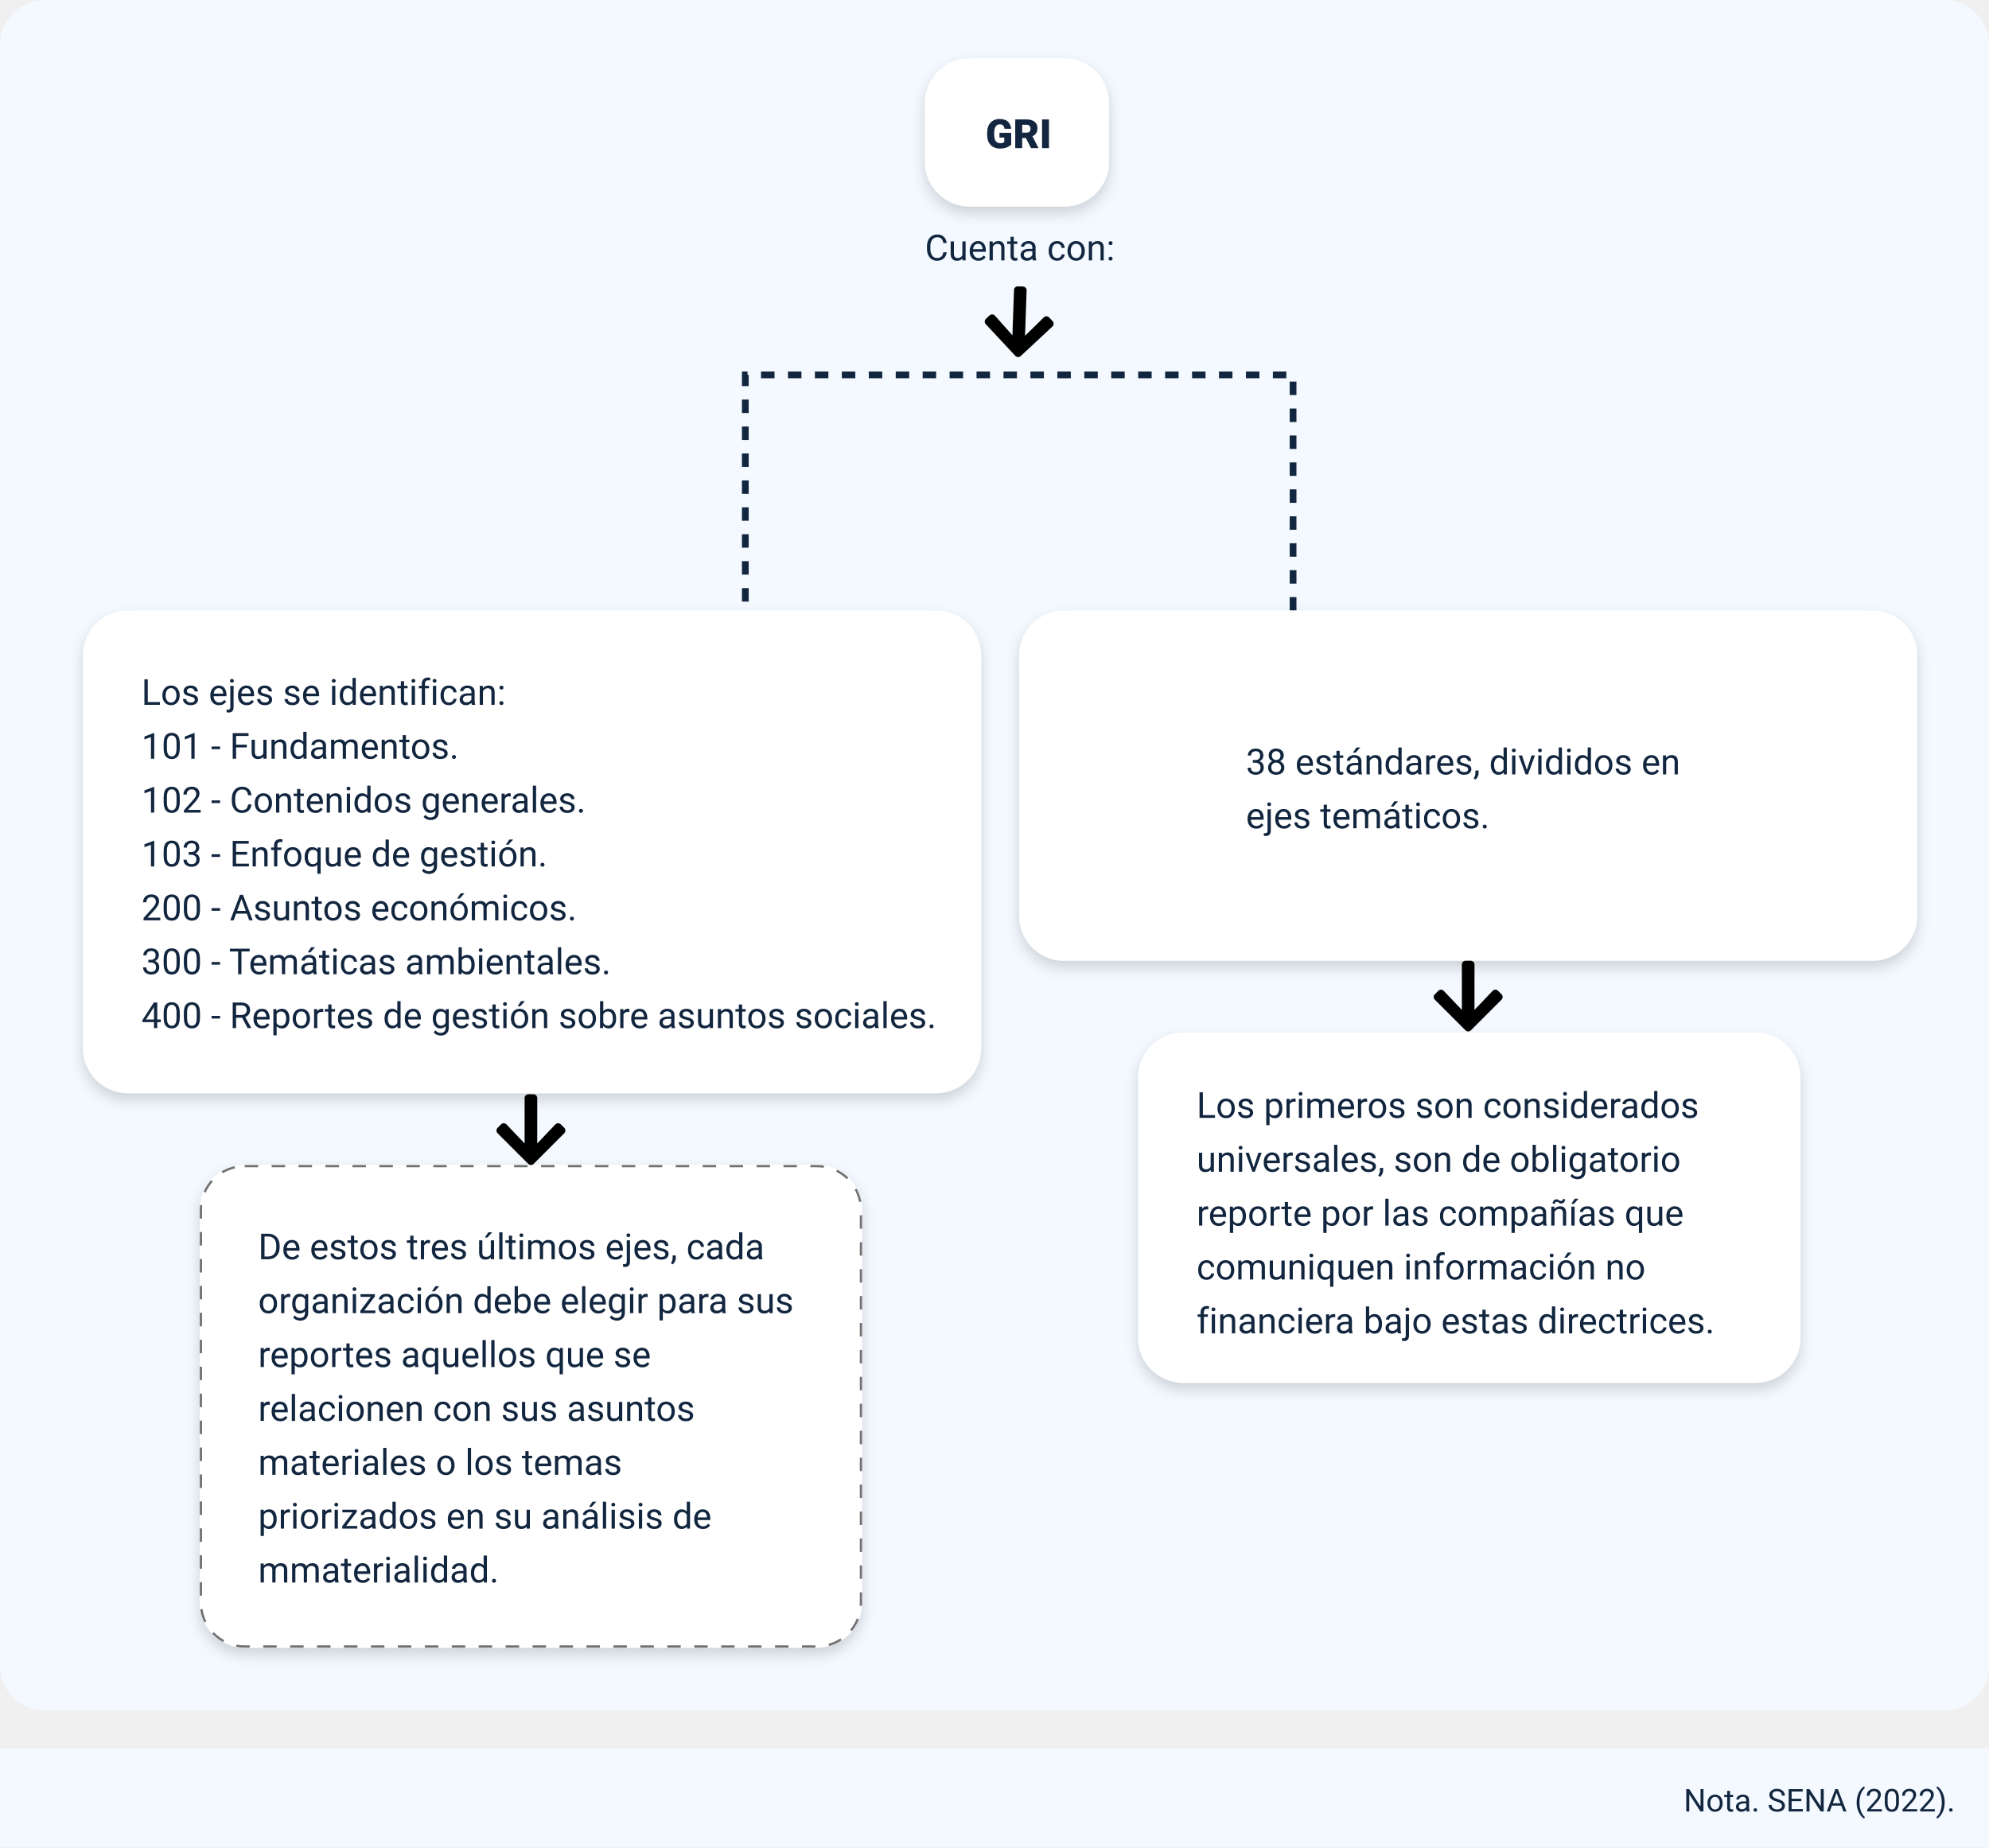
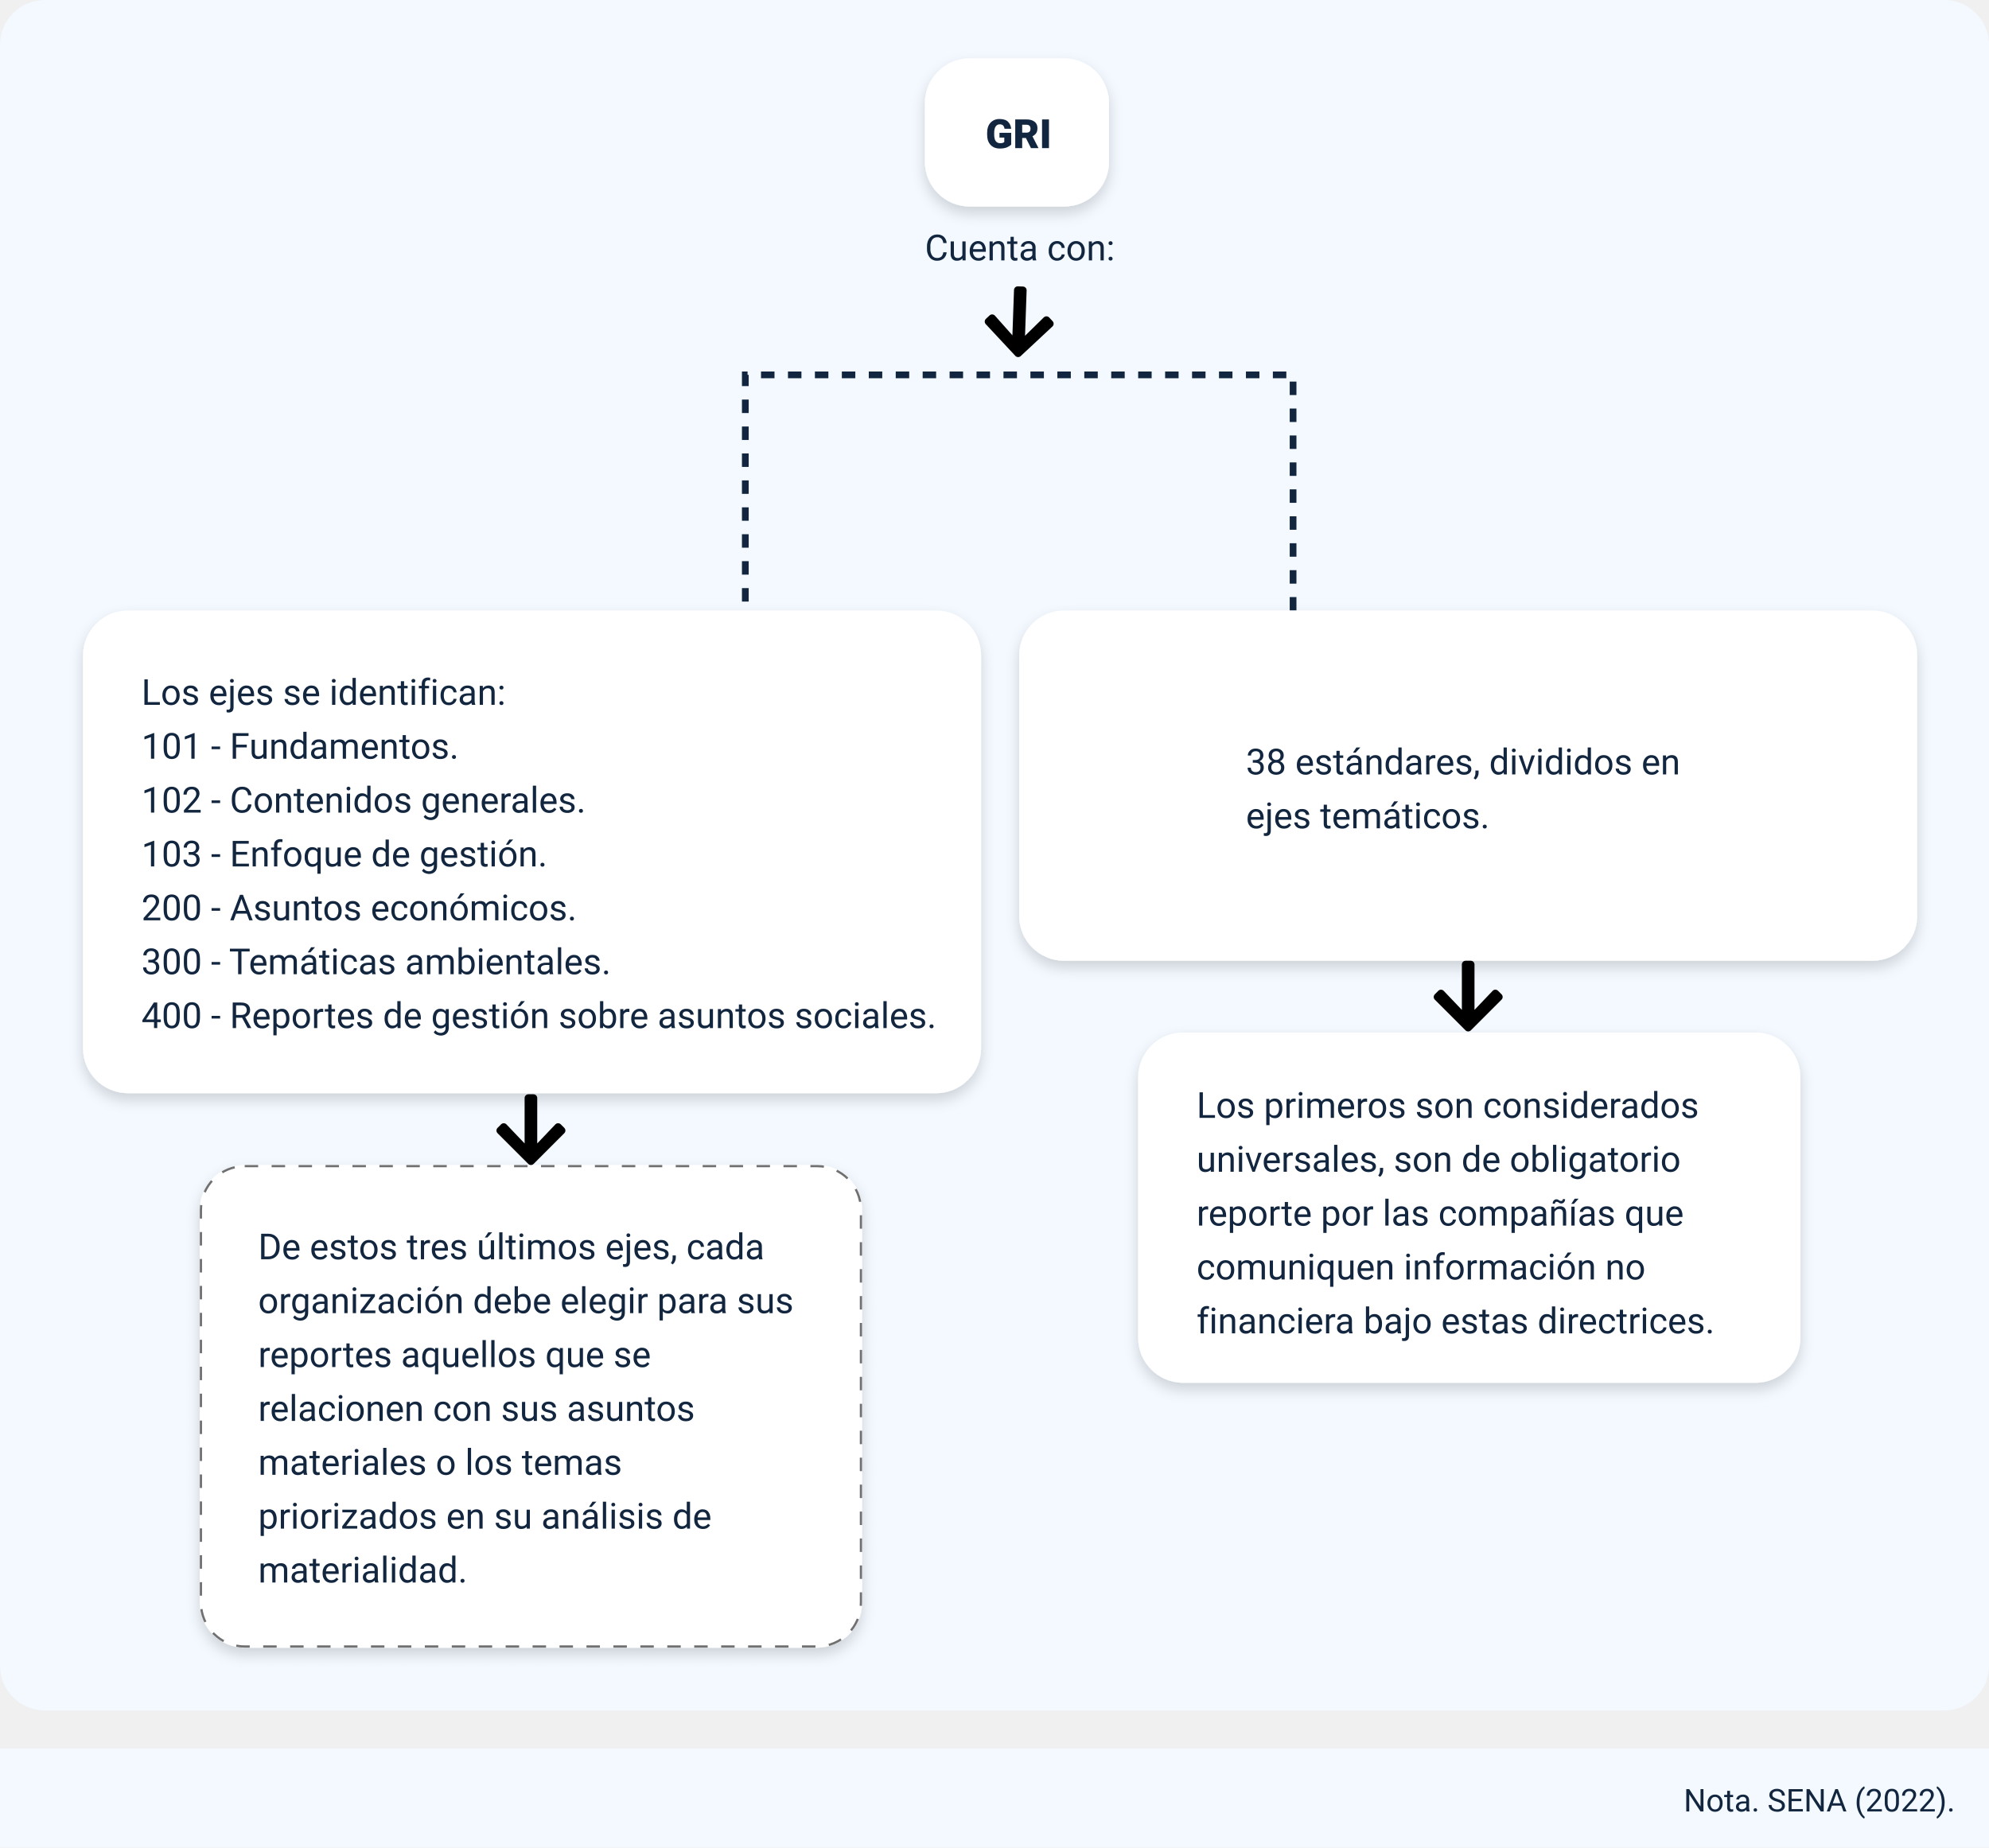
<svg xmlns="http://www.w3.org/2000/svg" width="886" height="823" viewBox="0 0 886 823">
  <defs>
    <filter id="Rectángulo_39253" x="403" y="20" width="100" height="84" filterUnits="userSpaceOnUse">
      <feOffset dy="3" input="SourceAlpha" />
      <feGaussianBlur stdDeviation="3" result="blur" />
      <feFlood flood-opacity="0.161" />
      <feComposite operator="in" in2="blur" />
      <feComposite in="SourceGraphic" />
    </filter>
    <filter id="Rectángulo_39249" x="498" y="454" width="313" height="174" filterUnits="userSpaceOnUse">
      <feOffset dy="3" input="SourceAlpha" />
      <feGaussianBlur stdDeviation="3" result="blur-2" />
      <feFlood flood-opacity="0.161" />
      <feComposite operator="in" in2="blur-2" />
      <feComposite in="SourceGraphic" />
    </filter>
    <filter id="Rectángulo_39252" x="445" y="266" width="418" height="174" filterUnits="userSpaceOnUse">
      <feOffset dy="3" input="SourceAlpha" />
      <feGaussianBlur stdDeviation="3" result="blur-3" />
      <feFlood flood-opacity="0.161" />
      <feComposite operator="in" in2="blur-3" />
      <feComposite in="SourceGraphic" />
    </filter>
    <filter id="Rectángulo_39250" x="80" y="513" width="313" height="233" filterUnits="userSpaceOnUse">
      <feOffset dy="3" input="SourceAlpha" />
      <feGaussianBlur stdDeviation="3" result="blur-4" />
      <feFlood flood-opacity="0.161" />
      <feComposite operator="in" in2="blur-4" />
      <feComposite in="SourceGraphic" />
    </filter>
    <filter id="Rectángulo_39251" x="28" y="266" width="418" height="233" filterUnits="userSpaceOnUse">
      <feOffset dy="3" input="SourceAlpha" />
      <feGaussianBlur stdDeviation="3" result="blur-5" />
      <feFlood flood-opacity="0.161" />
      <feComposite operator="in" in2="blur-5" />
      <feComposite in="SourceGraphic" />
    </filter>
  </defs>
  <g id="Grupo_850461" data-name="Grupo 850461" transform="translate(-285 -7111)">
    <path id="Trazado_588628" data-name="Trazado 588628" d="M20,0H866a20,20,0,0,1,20,20V742a20,20,0,0,1-20,20H20A20,20,0,0,1,0,742V20A20,20,0,0,1,20,0Z" transform="translate(285 7111)" fill="#f3f9ff" />
    <g id="Grupo_850365" data-name="Grupo 850365" transform="translate(375 149)">
      <g transform="matrix(1, 0, 0, 1, -90, 6962)" filter="url(#Rectángulo_39253)">
        <rect id="Rectángulo_39253-2" data-name="Rectángulo 39253" width="82" height="66" rx="20" transform="translate(412 26)" fill="#fff" />
      </g>
      <text id="GRI" transform="translate(349 7028)" fill="#12263f" font-size="18" font-family="Roboto-Black, Roboto" font-weight="800">
        <tspan x="0" y="0">GRI</tspan>
      </text>
    </g>
    <path id="Trazado_586787" data-name="Trazado 586787" d="M-7816.333-4814.667h-105v244h105" transform="translate(-3953.666 15199.334) rotate(90)" fill="none" stroke="#12263f" stroke-width="3" stroke-dasharray="6" />
    <g id="Grupo_850459" data-name="Grupo 850459" transform="translate(-101 -89)">
      <g transform="matrix(1, 0, 0, 1, 386, 7200)" filter="url(#Rectángulo_39249)">
        <rect id="Rectángulo_39249-2" data-name="Rectángulo 39249" width="295" height="156" rx="20" transform="translate(507 460)" fill="#fff" />
      </g>
      <text id="Los_primeros_son_considerados_universales_son_de_obligatorio_reporte_por_las_compañías_que_comuniquen_información_no_financiera_bajo_estas_directrices." data-name="Los primeros son considerados universales, son de obligatorio reporte por las compañías que comuniquen información no financiera bajo estas directrices." transform="translate(919 7681)" fill="#12263f" font-size="16" font-family="Roboto-Regular, Roboto">
        <tspan x="0" y="17">Los primeros son considerados </tspan>
        <tspan x="0" y="41">universales, son de obligatorio </tspan>
        <tspan x="0" y="65">reporte por las compañías que </tspan>
        <tspan x="0" y="89">comuniquen información no </tspan>
        <tspan x="0" y="113">financiera bajo estas directrices.</tspan>
      </text>
    </g>
    <g id="Grupo_850460" data-name="Grupo 850460" transform="translate(-68 -3)">
      <g transform="matrix(1, 0, 0, 1, 353, 7114)" filter="url(#Rectángulo_39252)">
        <rect id="Rectángulo_39252-2" data-name="Rectángulo 39252" width="400" height="156" rx="20" transform="translate(454 272)" fill="#fff" />
      </g>
      <text id="_38_estándares_divididos_en_ejes_temáticos." data-name="38 estándares, divididos en ejes temáticos." transform="translate(908 7442)" fill="#12263f" font-size="16" font-family="Roboto-Regular, Roboto">
        <tspan x="0" y="17">38 estándares, divididos en </tspan>
        <tspan x="0" y="41">ejes temáticos.</tspan>
      </text>
    </g>
    <path id="Icon_awesome-arrow-right" data-name="Icon awesome-arrow-right" d="M13.395,4.7l1.561-1.561a1.681,1.681,0,0,1,2.384,0L31.008,16.8a1.681,1.681,0,0,1,0,2.384L17.339,32.857a1.681,1.681,0,0,1-2.384,0L13.395,31.3a1.689,1.689,0,0,1,.028-2.412L21.9,20.813H1.688A1.683,1.683,0,0,1,0,19.125v-2.25a1.683,1.683,0,0,1,1.688-1.687H21.9L13.423,7.116A1.677,1.677,0,0,1,13.395,4.7Z" transform="translate(957 7539) rotate(90)" />
    <path id="Icon_awesome-arrow-right-2" data-name="Icon awesome-arrow-right" d="M13.395,4.7l1.561-1.561a1.681,1.681,0,0,1,2.384,0L31.008,16.8a1.681,1.681,0,0,1,0,2.384L17.339,32.857a1.681,1.681,0,0,1-2.384,0L13.395,31.3a1.689,1.689,0,0,1,.028-2.412L21.9,20.813H1.688A1.683,1.683,0,0,1,0,19.125v-2.25a1.683,1.683,0,0,1,1.688-1.687H21.9L13.423,7.116A1.677,1.677,0,0,1,13.395,4.7Z" transform="matrix(-0.035, 0.999, -0.999, -0.035, 757.539, 7239.239)" />
    <path id="Trazado_588629" data-name="Trazado 588629" d="M9.688-3.609A4.185,4.185,0,0,1,8.355-.824a4.365,4.365,0,0,1-2.98.98,4.008,4.008,0,0,1-3.23-1.445A5.815,5.815,0,0,1,.93-5.156V-6.25A6.481,6.481,0,0,1,1.5-9.039,4.231,4.231,0,0,1,3.1-10.887a4.47,4.47,0,0,1,2.406-.645A4.11,4.11,0,0,1,8.414-10.52a4.235,4.235,0,0,1,1.273,2.8H8.18a3.268,3.268,0,0,0-.848-1.975A2.565,2.565,0,0,0,5.508-10.3,2.684,2.684,0,0,0,3.254-9.241a4.882,4.882,0,0,0-.816,3.026v1.1a5.018,5.018,0,0,0,.773,2.948A2.5,2.5,0,0,0,5.375-1.07a2.887,2.887,0,0,0,1.918-.566A3.143,3.143,0,0,0,8.18-3.609ZM16.727-.836A3.07,3.07,0,0,1,14.25.156a2.628,2.628,0,0,1-2.059-.785,3.4,3.4,0,0,1-.715-2.324v-5.5h1.445v5.461q0,1.922,1.563,1.922a2.163,2.163,0,0,0,2.2-1.234V-8.453h1.445V0H16.758Zm7.109.992a3.693,3.693,0,0,1-2.8-1.129,4.19,4.19,0,0,1-1.078-3.02v-.266a5.073,5.073,0,0,1,.48-2.246,3.748,3.748,0,0,1,1.344-1.547,3.378,3.378,0,0,1,1.871-.559,3.166,3.166,0,0,1,2.563,1.086,4.7,4.7,0,0,1,.914,3.109v.6H21.406a3,3,0,0,0,.73,2.02,2.3,2.3,0,0,0,1.777.77,2.517,2.517,0,0,0,1.3-.312,3.259,3.259,0,0,0,.93-.828l.883.688A3.55,3.55,0,0,1,23.836.156Zm-.18-7.578a1.928,1.928,0,0,0-1.469.637A3.1,3.1,0,0,0,21.453-5h4.234v-.109a2.753,2.753,0,0,0-.594-1.707A1.815,1.815,0,0,0,23.656-7.422Zm6.516-1.031.047,1.063A3.08,3.08,0,0,1,32.75-8.609q2.68,0,2.7,3.023V0H34.008V-5.594a1.946,1.946,0,0,0-.418-1.352,1.675,1.675,0,0,0-1.277-.437,2.086,2.086,0,0,0-1.234.375,2.546,2.546,0,0,0-.828.984V0H28.8V-8.453ZM39.594-10.5v2.047h1.578v1.117H39.594v5.249a1.173,1.173,0,0,0,.211.763.888.888,0,0,0,.719.254,3.5,3.5,0,0,0,.688-.094V0A4.215,4.215,0,0,1,40.1.156,1.8,1.8,0,0,1,38.641-.43a2.517,2.517,0,0,1-.492-1.664V-7.336H36.609V-8.453h1.539V-10.5ZM48.078,0a3.036,3.036,0,0,1-.2-.891A3.225,3.225,0,0,1,45.469.156a2.984,2.984,0,0,1-2.051-.707,2.287,2.287,0,0,1-.8-1.793,2.39,2.39,0,0,1,1-2.051,4.733,4.733,0,0,1,2.824-.73h1.406v-.664A1.623,1.623,0,0,0,47.4-7a1.821,1.821,0,0,0-1.336-.449,2.107,2.107,0,0,0-1.3.391,1.151,1.151,0,0,0-.523.945H42.789a2,2,0,0,1,.449-1.223,3.066,3.066,0,0,1,1.219-.934,4.1,4.1,0,0,1,1.691-.344,3.342,3.342,0,0,1,2.289.73A2.635,2.635,0,0,1,49.3-5.867v3.891a4.757,4.757,0,0,0,.3,1.852V0Zm-2.4-1.1a2.54,2.54,0,0,0,1.289-.352,2.127,2.127,0,0,0,.883-.914V-4.1H46.719q-2.656,0-2.656,1.555a1.316,1.316,0,0,0,.453,1.063A1.742,1.742,0,0,0,45.68-1.1Zm13.234.078a2.082,2.082,0,0,0,1.352-.469,1.649,1.649,0,0,0,.641-1.172h1.367a2.621,2.621,0,0,1-.5,1.383,3.293,3.293,0,0,1-1.23,1.047,3.55,3.55,0,0,1-1.629.391A3.482,3.482,0,0,1,56.168-1a4.59,4.59,0,0,1-1.02-3.152v-.242a5.089,5.089,0,0,1,.453-2.2,3.451,3.451,0,0,1,1.3-1.492,3.7,3.7,0,0,1,2-.531,3.39,3.39,0,0,1,2.363.852,3.043,3.043,0,0,1,1,2.211H60.906a1.992,1.992,0,0,0-.621-1.348,1.932,1.932,0,0,0-1.379-.527,2.023,2.023,0,0,0-1.707.793,3.724,3.724,0,0,0-.605,2.293v.273a3.65,3.65,0,0,0,.6,2.25A2.033,2.033,0,0,0,58.914-1.023Zm4.6-3.281A4.993,4.993,0,0,1,64-6.539,3.643,3.643,0,0,1,65.363-8.07a3.7,3.7,0,0,1,1.988-.539,3.565,3.565,0,0,1,2.793,1.2,4.6,4.6,0,0,1,1.066,3.18v.1a5.036,5.036,0,0,1-.473,2.215A3.589,3.589,0,0,1,69.387-.391a3.743,3.743,0,0,1-2.02.547,3.556,3.556,0,0,1-2.785-1.2A4.575,4.575,0,0,1,63.516-4.2Zm1.453.172a3.616,3.616,0,0,0,.652,2.258,2.088,2.088,0,0,0,1.746.852,2.075,2.075,0,0,0,1.75-.863A3.955,3.955,0,0,0,69.766-4.3a3.61,3.61,0,0,0-.66-2.254,2.1,2.1,0,0,0-1.754-.863,2.075,2.075,0,0,0-1.727.852A3.925,3.925,0,0,0,64.969-4.133Zm9.422-4.32.047,1.063a3.08,3.08,0,0,1,2.531-1.219q2.68,0,2.7,3.023V0H78.227V-5.594a1.946,1.946,0,0,0-.418-1.352,1.675,1.675,0,0,0-1.277-.437,2.086,2.086,0,0,0-1.234.375,2.546,2.546,0,0,0-.828.984V0H73.023V-8.453ZM81.8-.758a.905.905,0,0,1,.223-.625.848.848,0,0,1,.668-.25.874.874,0,0,1,.676.25.887.887,0,0,1,.23.625.839.839,0,0,1-.23.6A.89.89,0,0,1,82.7.086a.863.863,0,0,1-.668-.242A.855.855,0,0,1,81.8-.758Zm.008-6.9a.905.905,0,0,1,.223-.625.848.848,0,0,1,.668-.25.874.874,0,0,1,.676.25.887.887,0,0,1,.23.625.839.839,0,0,1-.23.6.89.89,0,0,1-.676.242.863.863,0,0,1-.668-.242A.855.855,0,0,1,81.813-7.656Z" transform="translate(697 7227)" fill="#12263f" />
    <path id="Trazado_588626" data-name="Trazado 588626" d="M0,0H886V44H0Z" transform="translate(285 7890)" fill="#f3f9ff" />
    <path id="Trazado_588627" data-name="Trazado 588627" d="M8.8,0H7.485L2.475-7.67V0H1.155V-9.953H2.475L7.5-2.249v-7.7H8.8Zm1.8-3.767a4.369,4.369,0,0,1,.427-1.955,3.187,3.187,0,0,1,1.189-1.34,3.238,3.238,0,0,1,1.74-.472A3.119,3.119,0,0,1,16.4-6.487a4.024,4.024,0,0,1,.933,2.782v.089a4.407,4.407,0,0,1-.414,1.938A3.14,3.14,0,0,1,15.74-.342a3.275,3.275,0,0,1-1.767.479A3.111,3.111,0,0,1,11.536-.909,4,4,0,0,1,10.6-3.678Zm1.271.15a3.164,3.164,0,0,0,.571,1.976A1.827,1.827,0,0,0,13.973-.9,1.816,1.816,0,0,0,15.5-1.651a3.46,3.46,0,0,0,.567-2.116,3.159,3.159,0,0,0-.578-1.972,1.836,1.836,0,0,0-1.535-.755,1.816,1.816,0,0,0-1.511.745A3.434,3.434,0,0,0,11.874-3.616Zm8.764-5.571V-7.4h1.381v.978H20.638v4.593a1.027,1.027,0,0,0,.185.667.777.777,0,0,0,.629.222,3.062,3.062,0,0,0,.6-.082V0a3.688,3.688,0,0,1-.971.136A1.575,1.575,0,0,1,19.8-.376a2.2,2.2,0,0,1-.431-1.456V-6.419H18.026V-7.4h1.347V-9.187ZM28.062,0a2.657,2.657,0,0,1-.178-.779,2.822,2.822,0,0,1-2.105.916,2.611,2.611,0,0,1-1.794-.619,2,2,0,0,1-.7-1.569,2.091,2.091,0,0,1,.878-1.794,4.142,4.142,0,0,1,2.471-.639h1.23v-.581a1.42,1.42,0,0,0-.4-1.056A1.593,1.593,0,0,0,26.3-6.515a1.844,1.844,0,0,0-1.135.342,1.007,1.007,0,0,0-.458.827H23.434a1.745,1.745,0,0,1,.393-1.07,2.683,2.683,0,0,1,1.066-.817,3.588,3.588,0,0,1,1.48-.3,2.924,2.924,0,0,1,2,.639,2.306,2.306,0,0,1,.752,1.76v3.4a4.162,4.162,0,0,0,.26,1.62V0Zm-2.1-.964a2.223,2.223,0,0,0,1.128-.308,1.861,1.861,0,0,0,.772-.8V-3.589h-.991q-2.324,0-2.324,1.36a1.151,1.151,0,0,0,.4.93A1.524,1.524,0,0,0,25.963-.964Zm5.175.3a.792.792,0,0,1,.195-.547.742.742,0,0,1,.584-.219.765.765,0,0,1,.591.219.776.776,0,0,1,.2.547.734.734,0,0,1-.2.526.778.778,0,0,1-.591.212.755.755,0,0,1-.584-.212A.748.748,0,0,1,31.138-.663ZM41.392-4.437a6.172,6.172,0,0,1-2.458-1.193,2.279,2.279,0,0,1-.769-1.747,2.408,2.408,0,0,1,.94-1.945,3.736,3.736,0,0,1,2.444-.769,4.078,4.078,0,0,1,1.829.4A3.007,3.007,0,0,1,44.622-8.6a2.8,2.8,0,0,1,.441,1.524H43.743A1.82,1.82,0,0,0,43.169-8.5a2.335,2.335,0,0,0-1.62-.518,2.391,2.391,0,0,0-1.514.428A1.428,1.428,0,0,0,39.491-7.4a1.285,1.285,0,0,0,.516,1.031,5.062,5.062,0,0,0,1.757.77,8.151,8.151,0,0,1,1.941.77,2.946,2.946,0,0,1,1.039.981,2.5,2.5,0,0,1,.338,1.319A2.326,2.326,0,0,1,44.14-.591a4.022,4.022,0,0,1-2.522.728A4.678,4.678,0,0,1,39.7-.256a3.221,3.221,0,0,1-1.371-1.077,2.627,2.627,0,0,1-.482-1.552H39.17a1.714,1.714,0,0,0,.667,1.425,2.806,2.806,0,0,0,1.781.523A2.58,2.58,0,0,0,43.21-1.36a1.377,1.377,0,0,0,.554-1.155,1.351,1.351,0,0,0-.513-1.131A5.911,5.911,0,0,0,41.392-4.437Zm11-.164H48.077v3.527h5.011V0H46.765V-9.953H53.02V-8.88H48.077v3.206h4.313ZM62.371,0H61.052L56.041-7.67V0H54.722V-9.953h1.319l5.024,7.7v-7.7h1.306ZM70.2-2.6h-4.17L65.092,0H63.738l3.8-9.953h1.148L72.5,0H71.148ZM66.425-3.678h3.384l-1.7-4.655Zm10.63-.362a10.569,10.569,0,0,1,.414-2.967A8.618,8.618,0,0,1,78.7-9.591a5.249,5.249,0,0,1,1.7-1.641l.26.834A5.444,5.444,0,0,0,79.027-8.06a10.135,10.135,0,0,0-.7,3.521l-.007.581a10.188,10.188,0,0,0,.964,4.58A5.47,5.47,0,0,0,80.664,2.44l-.26.772a5.418,5.418,0,0,1-1.736-1.7A9.5,9.5,0,0,1,77.055-4.04ZM88.279,0H81.758V-.909L85.2-4.737a8.185,8.185,0,0,0,1.056-1.412,2.356,2.356,0,0,0,.291-1.125,1.786,1.786,0,0,0-.472-1.278,1.649,1.649,0,0,0-1.258-.5,1.953,1.953,0,0,0-1.466.537,2.05,2.05,0,0,0-.523,1.494H81.566a2.936,2.936,0,0,1,.885-2.222,3.282,3.282,0,0,1,2.369-.848,3.153,3.153,0,0,1,2.194.728,2.483,2.483,0,0,1,.807,1.938q0,1.47-1.873,3.5L83.282-1.032h5ZM95.86-4.245a5.784,5.784,0,0,1-.759,3.3A2.7,2.7,0,0,1,92.729.137,2.718,2.718,0,0,1,90.371-.919a5.49,5.49,0,0,1-.793-3.155V-5.763a5.655,5.655,0,0,1,.759-3.261,2.719,2.719,0,0,1,2.379-1.066,2.744,2.744,0,0,1,2.365,1.029,5.458,5.458,0,0,1,.779,3.175ZM94.6-5.975a4.634,4.634,0,0,0-.451-2.341,1.553,1.553,0,0,0-1.429-.735,1.532,1.532,0,0,0-1.415.731,4.525,4.525,0,0,0-.458,2.249v2.023a4.708,4.708,0,0,0,.468,2.382A1.55,1.55,0,0,0,92.729-.9a1.529,1.529,0,0,0,1.391-.725A4.538,4.538,0,0,0,94.6-3.9ZM104,0H97.48V-.909l3.445-3.828a8.185,8.185,0,0,0,1.056-1.412,2.356,2.356,0,0,0,.291-1.125,1.786,1.786,0,0,0-.472-1.278,1.649,1.649,0,0,0-1.258-.5,1.953,1.953,0,0,0-1.466.537,2.05,2.05,0,0,0-.523,1.494H97.289a2.936,2.936,0,0,1,.885-2.222,3.282,3.282,0,0,1,2.369-.848,3.153,3.153,0,0,1,2.194.728,2.483,2.483,0,0,1,.807,1.938q0,1.47-1.873,3.5L99-1.032h5Zm7.861,0h-6.521V-.909l3.445-3.828a8.185,8.185,0,0,0,1.056-1.412,2.356,2.356,0,0,0,.291-1.125,1.786,1.786,0,0,0-.472-1.278,1.649,1.649,0,0,0-1.258-.5,1.953,1.953,0,0,0-1.466.537,2.05,2.05,0,0,0-.523,1.494H105.15a2.936,2.936,0,0,1,.885-2.222,3.282,3.282,0,0,1,2.369-.848,3.153,3.153,0,0,1,2.194.728,2.483,2.483,0,0,1,.807,1.938q0,1.47-1.873,3.5l-2.666,2.892h5Zm4.389-3.972a10.574,10.574,0,0,1-.4,2.922,8.641,8.641,0,0,1-1.224,2.581A5.361,5.361,0,0,1,112.9,3.213l-.267-.772a5.5,5.5,0,0,0,1.692-2.505,10.839,10.839,0,0,0,.653-3.77v-.219a11.253,11.253,0,0,0-.3-2.669,9.009,9.009,0,0,0-.837-2.211,5.108,5.108,0,0,0-1.207-1.524l.267-.772a5.34,5.34,0,0,1,1.719,1.668,8.66,8.66,0,0,1,1.224,2.577A10.818,10.818,0,0,1,116.252-3.972Zm1.976,3.309a.792.792,0,0,1,.195-.547.742.742,0,0,1,.584-.219.765.765,0,0,1,.591.219.776.776,0,0,1,.2.547.734.734,0,0,1-.2.526.778.778,0,0,1-.591.212.755.755,0,0,1-.584-.212A.748.748,0,0,1,118.228-.663Z" transform="translate(1035 7918)" fill="#12263f" />
    <g id="Grupo_850457" data-name="Grupo 850457" transform="translate(-607 618)">
      <g transform="matrix(1, 0, 0, 1, 892, 6493)" filter="url(#Rectángulo_39250)">
        <g id="Rectángulo_39250-2" data-name="Rectángulo 39250" transform="translate(89 519)" fill="#fff" stroke="#707070" stroke-width="1" stroke-dasharray="6">
          <rect width="295" height="215" rx="20" stroke="none" />
          <rect x="0.5" y="0.5" width="294" height="214" rx="19.5" fill="none" />
        </g>
      </g>
-       <text id="De_estos_tres_últimos_ejes_cada_organización_debe_elegir_para_sus_reportes_aquellos_que_se_relacionen_con_sus_asuntos_materiales_o_los_temas_priorizados_en_su_análisis_de_mmaterialidad." data-name="De estos tres últimos ejes, cada organización debe elegir para sus reportes aquellos que se relacionen con sus asuntos materiales o los temas priorizados en su análisis de mmaterialidad." transform="translate(1007 7037)" fill="#12263f" font-size="16" font-family="Roboto-Regular, Roboto">
+       <text id="De_estos_tres_últimos_ejes_cada_organización_debe_elegir_para_sus_reportes_aquellos_que_se_relacionen_con_sus_asuntos_materiales_o_los_temas_priorizados_en_su_análisis_de_materialidad." data-name="De estos tres últimos ejes, cada organización debe elegir para sus reportes aquellos que se relacionen con sus asuntos materiales o los temas priorizados en su análisis de materialidad." transform="translate(1007 7037)" fill="#12263f" font-size="16" font-family="Roboto-Regular, Roboto">
        <tspan x="0" y="17">De estos tres últimos ejes, cada </tspan>
        <tspan x="0" y="41">organización debe elegir para sus </tspan>
        <tspan x="0" y="65">reportes aquellos que se </tspan>
        <tspan x="0" y="89">relacionen con sus asuntos </tspan>
        <tspan x="0" y="113">materiales o los temas </tspan>
        <tspan x="0" y="137">priorizados en su análisis de </tspan>
-         <tspan x="0" y="161">mmaterialidad.</tspan>
+         <tspan x="0" y="161">materialidad.</tspan>
      </text>
    </g>
    <g id="Grupo_850458" data-name="Grupo 850458" transform="translate(-239 371)">
      <g transform="matrix(1, 0, 0, 1, 524, 6740)" filter="url(#Rectángulo_39251)">
        <rect id="Rectángulo_39251-2" data-name="Rectángulo 39251" width="400" height="215" rx="20" transform="translate(37 272)" fill="#fff" />
      </g>
      <text id="Los_ejes_se_identifican:_101_-_Fundamentos._102_-_Contenidos_generales._103_-_Enfoque_de_gestión._200_-_Asuntos_económicos._300_-_Temáticas_ambientales._400_-_Reportes_de_gestión_sobre_asuntos_sociales" data-name="Los ejes se identifican: 101 - Fundamentos. 102 - Contenidos generales. 103 - Enfoque de gestión. 200 - Asuntos económicos. 300 - Temáticas ambientales. 400 - Reportes de gestión sobre asuntos sociales." transform="translate(587 7037)" fill="#12263f" font-size="16" font-family="Roboto-Regular, Roboto">
        <tspan x="0" y="17">Los ejes se identifican:</tspan>
        <tspan x="0" y="41">101 - Fundamentos.</tspan>
        <tspan x="0" y="65">102 - Contenidos generales.</tspan>
        <tspan x="0" y="89">103 - Enfoque de gestión.</tspan>
        <tspan x="0" y="113">200 - Asuntos económicos.</tspan>
        <tspan x="0" y="137">300 - Temáticas ambientales.</tspan>
        <tspan x="0" y="161">400 - Reportes de gestión sobre asuntos sociales.</tspan>
      </text>
    </g>
    <path id="Icon_awesome-arrow-right-3" data-name="Icon awesome-arrow-right" d="M13.395,4.7l1.561-1.561a1.681,1.681,0,0,1,2.384,0L31.008,16.8a1.681,1.681,0,0,1,0,2.384L17.339,32.857a1.681,1.681,0,0,1-2.384,0L13.395,31.3a1.689,1.689,0,0,1,.028-2.412L21.9,20.813H1.688A1.683,1.683,0,0,1,0,19.125v-2.25a1.683,1.683,0,0,1,1.688-1.687H21.9L13.423,7.116A1.677,1.677,0,0,1,13.395,4.7Z" transform="translate(539.5 7598.497) rotate(90)" />
  </g>
</svg>
